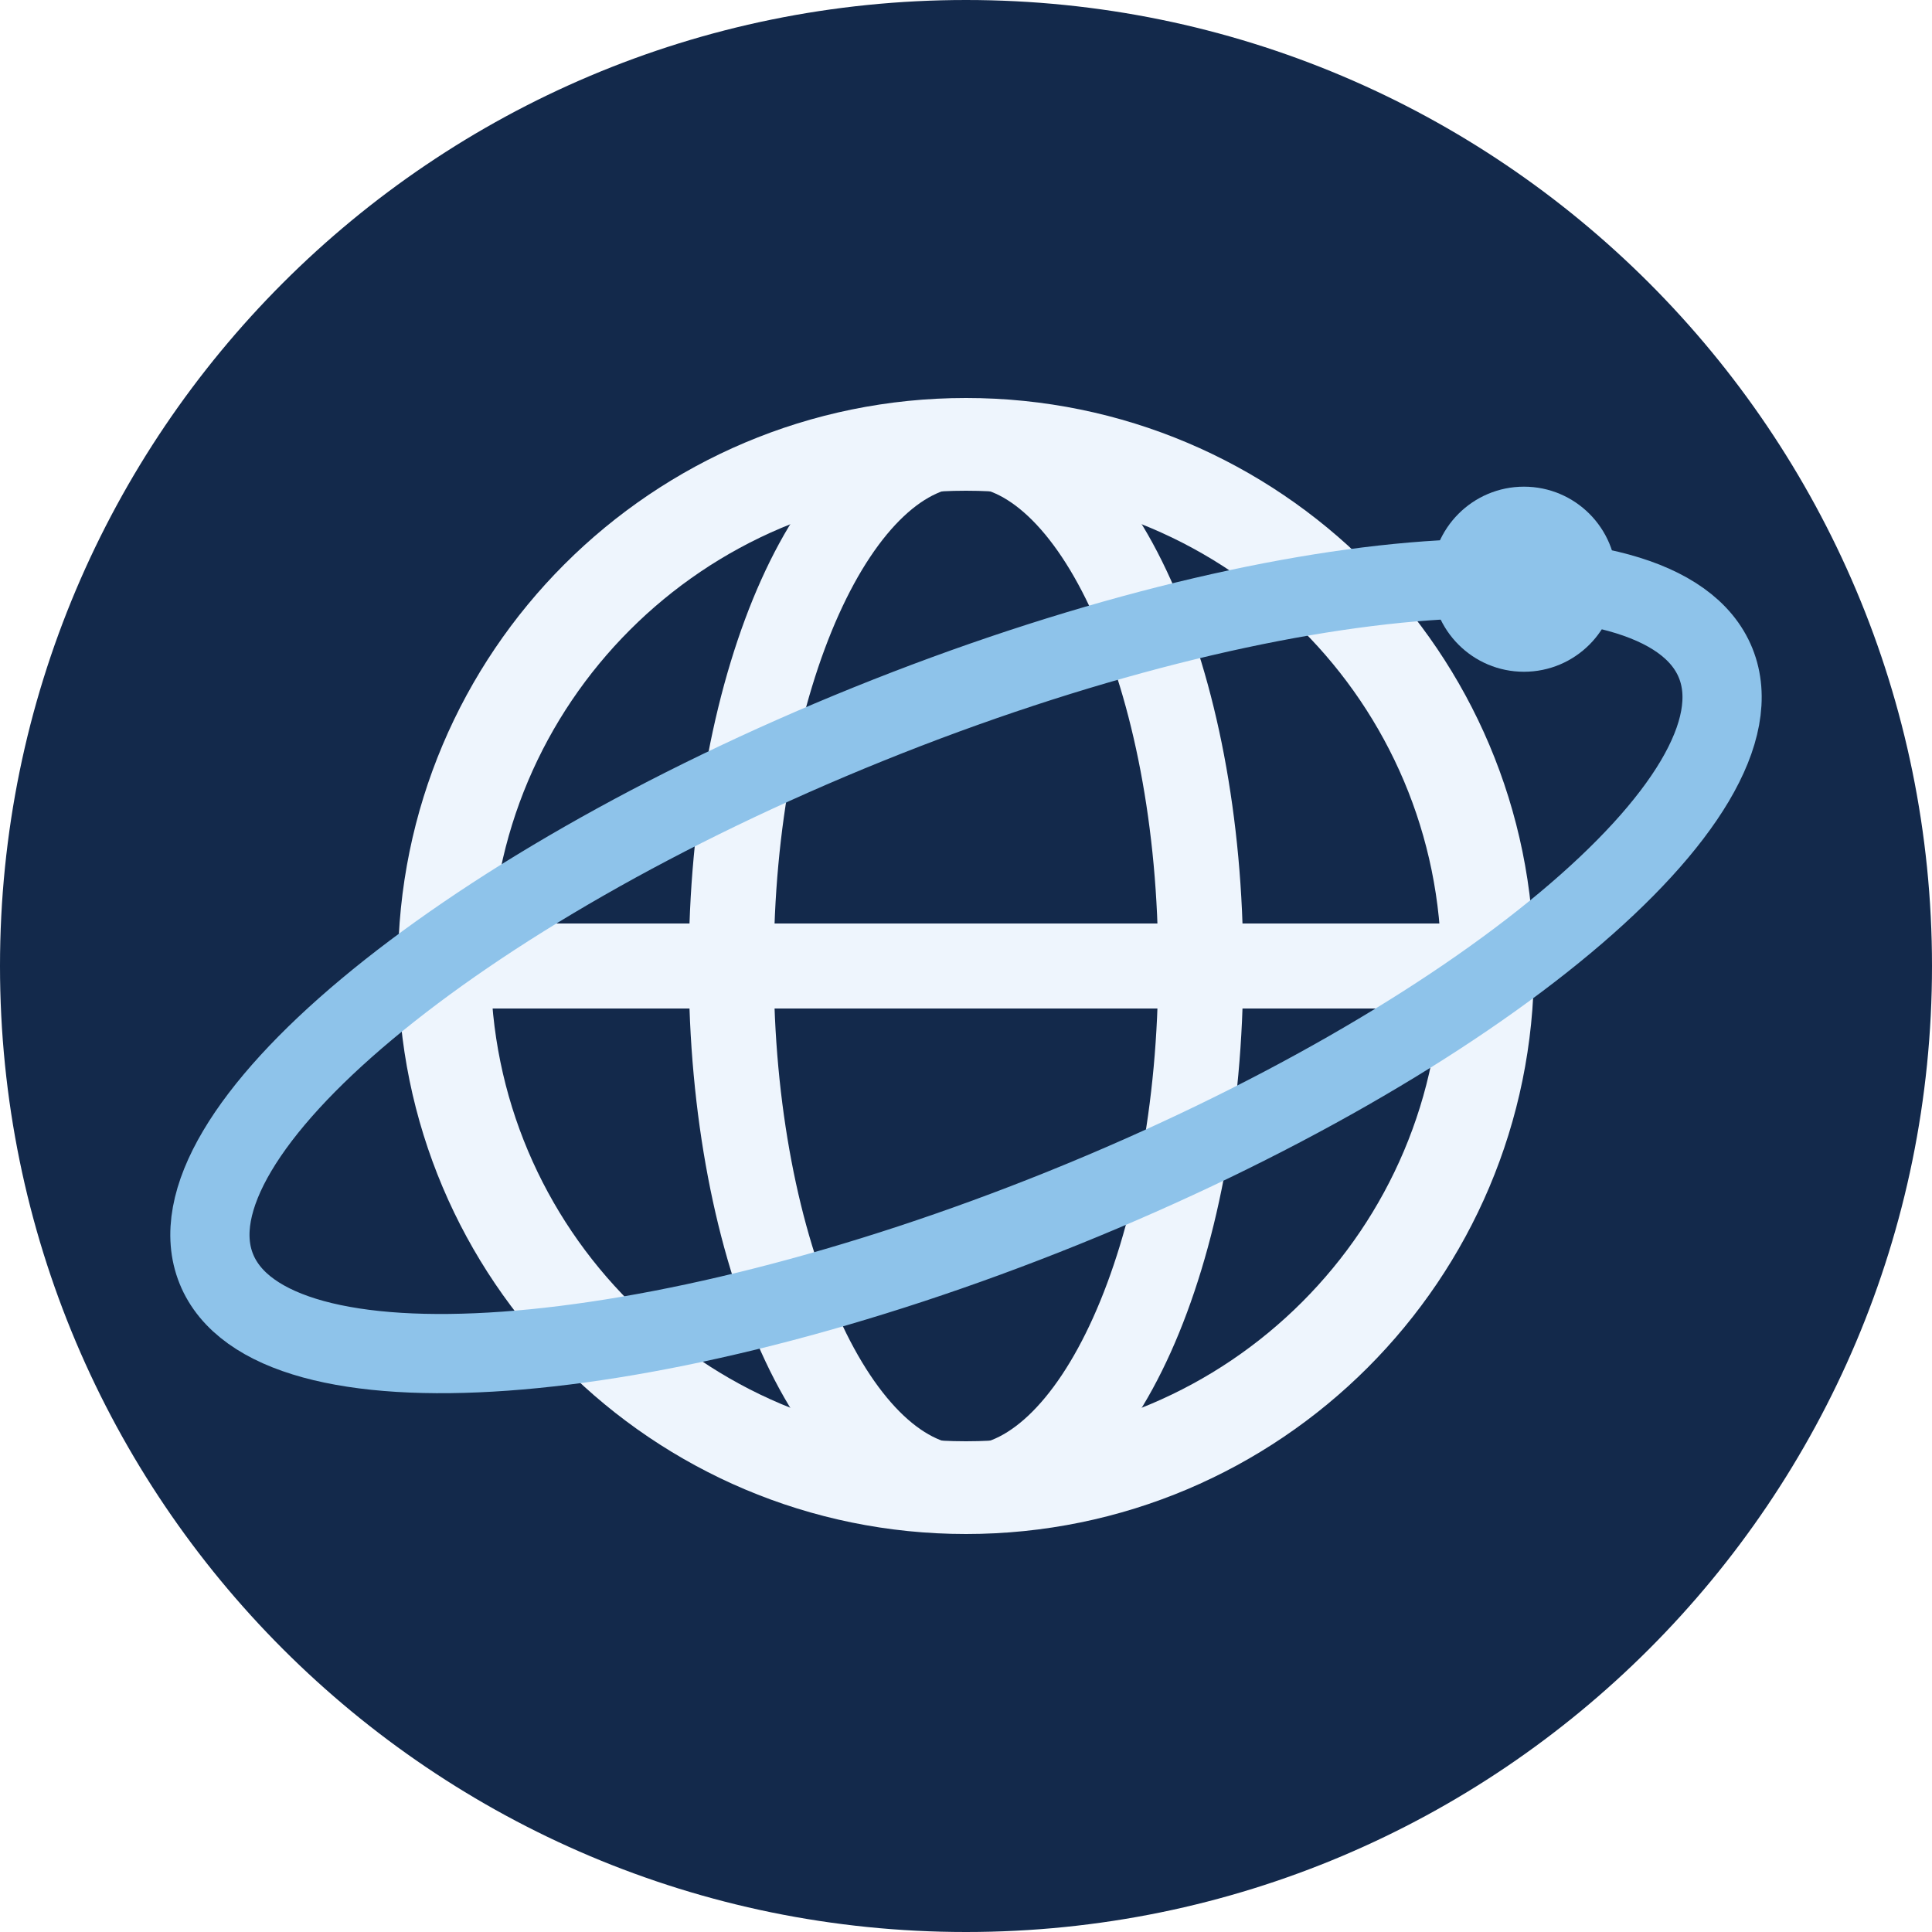
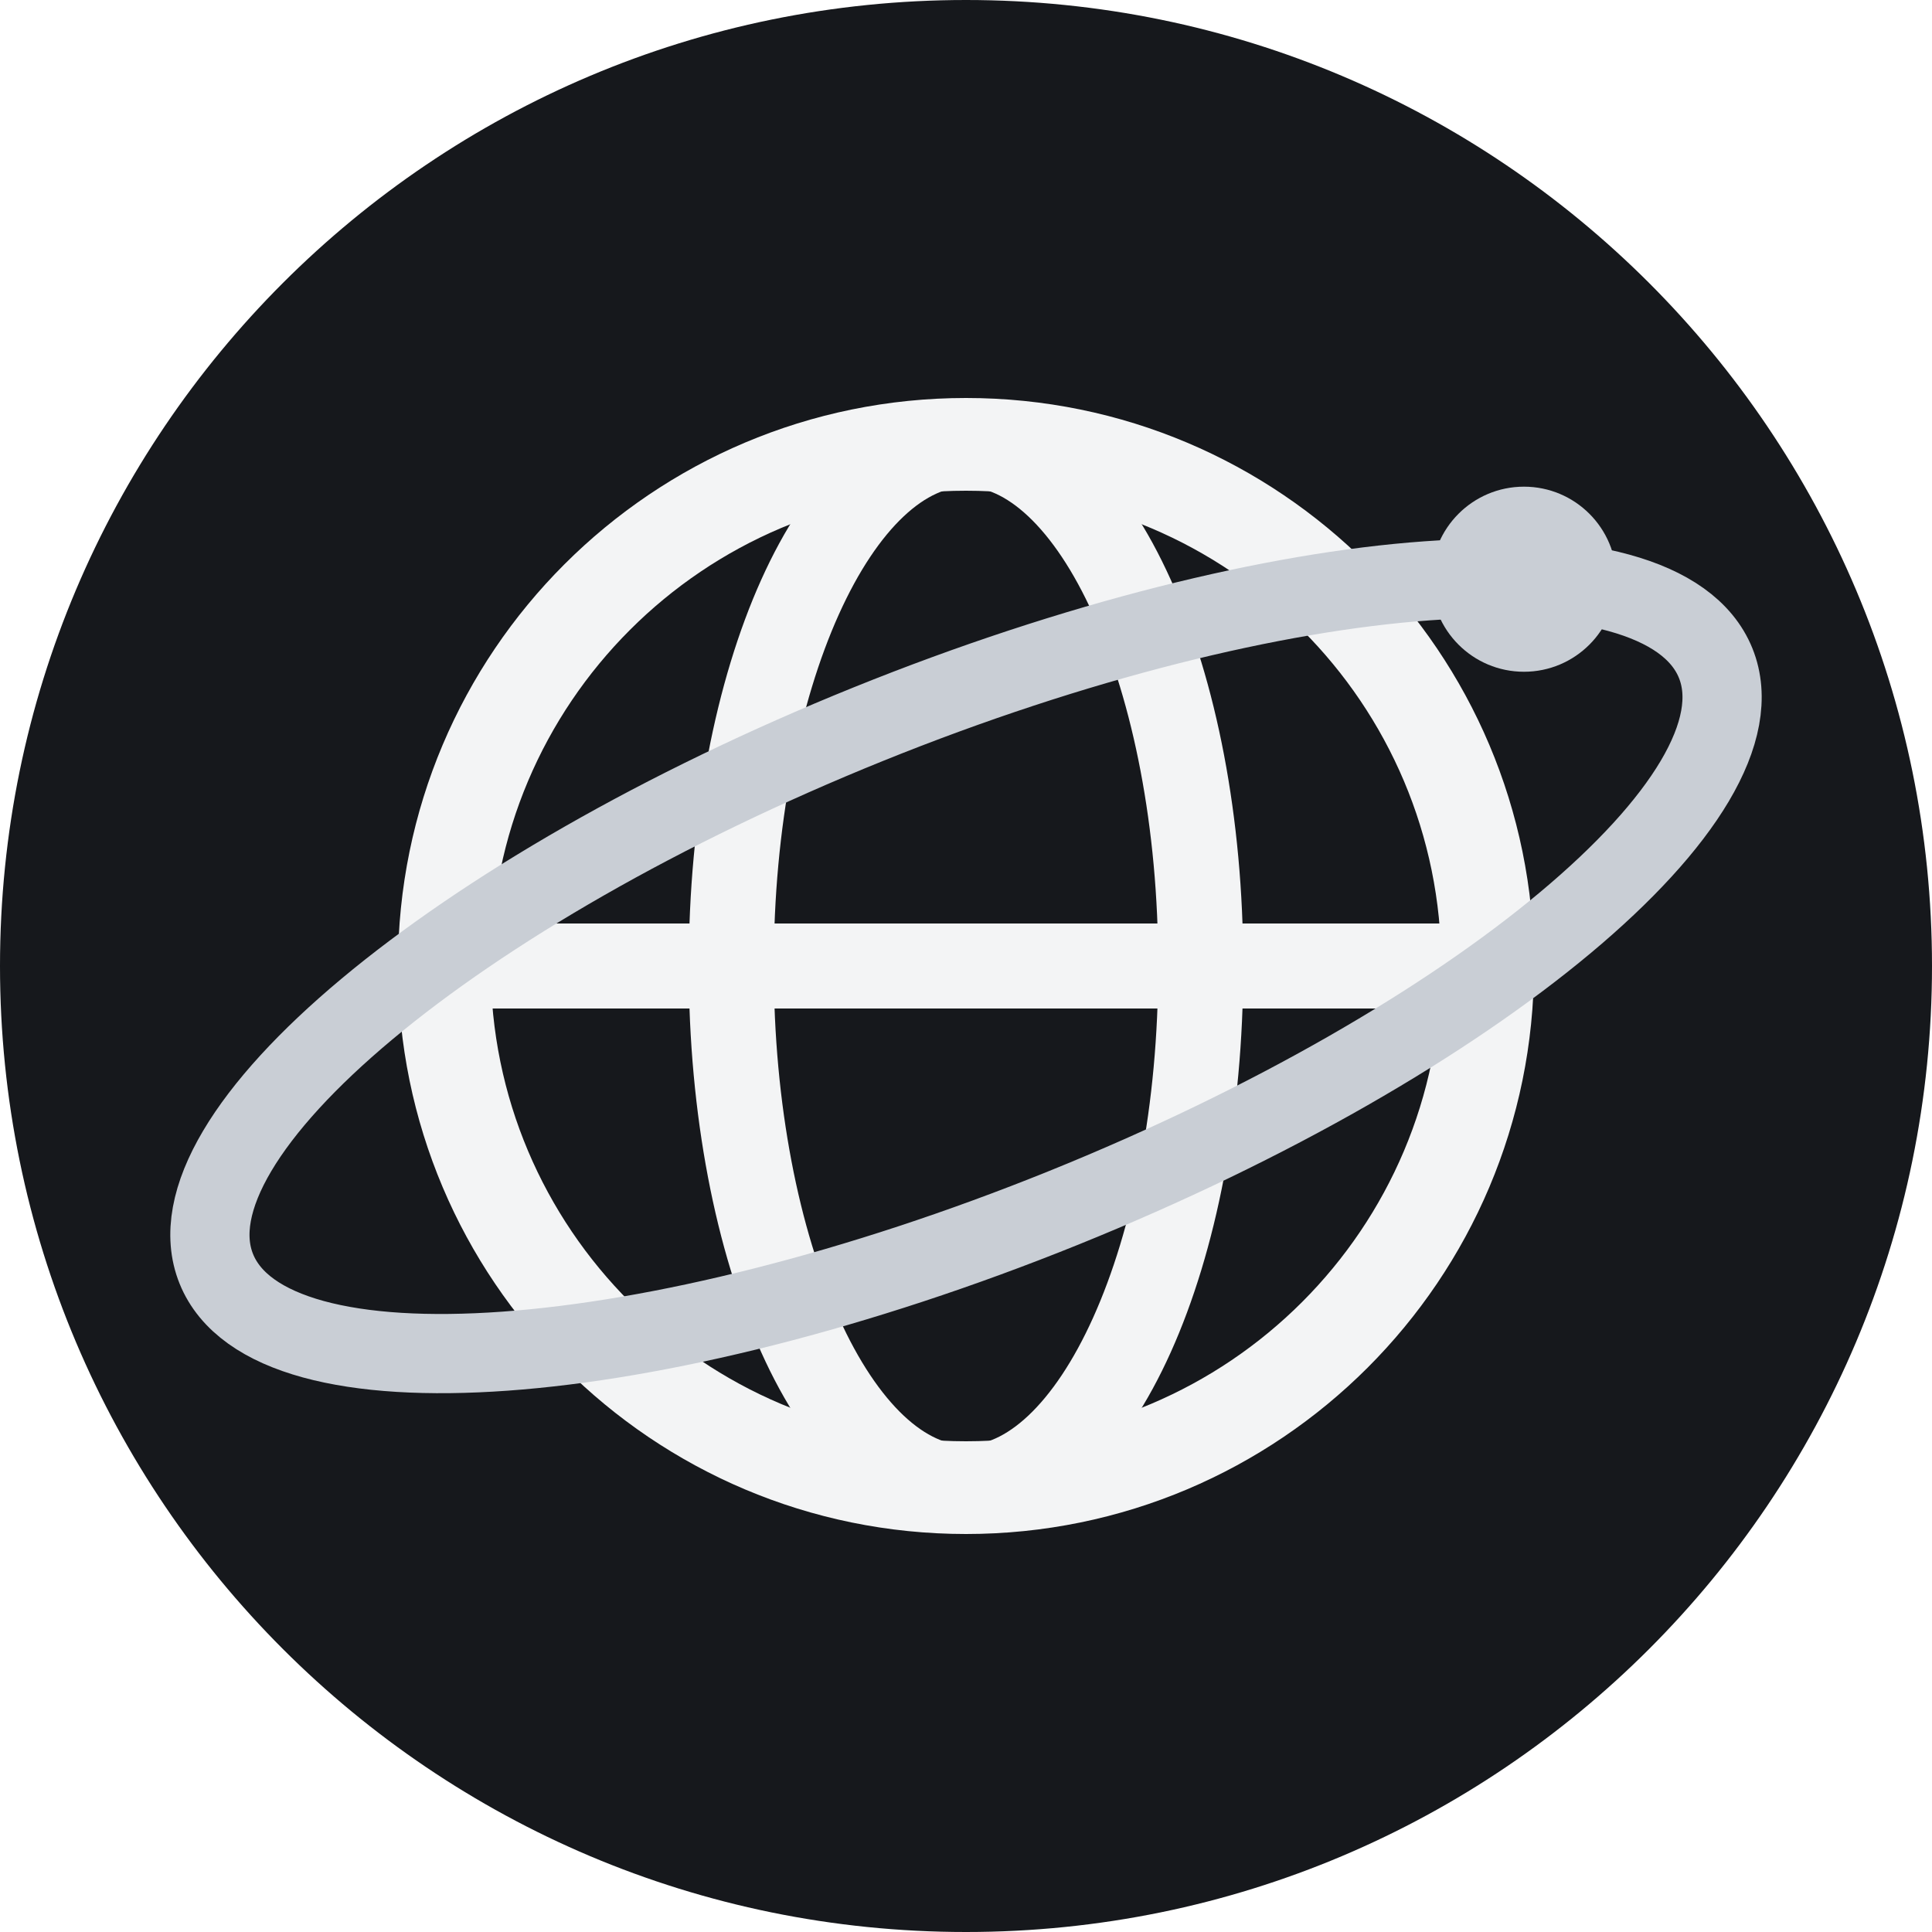
<svg xmlns="http://www.w3.org/2000/svg" viewBox="0 0 100 100" width="100" height="100" role="img" aria-label="Digital Mondo">
  <defs>
    <linearGradient id="go" gradientUnits="userSpaceOnUse" x1="0" y1="0" x2="100" y2="100">
      <stop offset="0" stop-color="#f7f8fa" />
      <stop offset=".36" stop-color="#b6bcc5" />
      <stop offset=".5" stop-color="#eff1f4" />
      <stop offset=".68" stop-color="#979ea8" />
      <stop offset="1" stop-color="#dfe2e7" />
    </linearGradient>
  </defs>
  <g transform="translate(0.00 0.00) scale(1)">
-     <circle cx="50" cy="50" r="50" fill="#13294b" />
-     <circle cx="50" cy="50" r="27" fill="none" stroke="#eef5fd" stroke-width="4.80" />
-     <ellipse cx="50" cy="50" rx="12.15" ry="27" fill="none" stroke="#eef5fd" stroke-width="4.40" />
-     <path d="M23.00 50 H77.00" stroke="#eef5fd" stroke-width="4.40" />
-     <ellipse cx="50" cy="50" rx="41.85" ry="13.50" transform="rotate(-22 50 50)" fill="none" stroke="#8ec3ea" stroke-width="4.10" />
-     <circle cx="78.88" cy="29.98" r="4.79" fill="#8ec3ea" />
+     <circle cx="50" cy="50" r="50" fill="#16181c" />
+     <circle cx="50" cy="50" r="27" fill="none" stroke="#f3f4f5" stroke-width="4.80" />
+     <ellipse cx="50" cy="50" rx="12.15" ry="27" fill="none" stroke="#f3f4f5" stroke-width="4.40" />
+     <path d="M23.00 50 H77.00" stroke="#f3f4f5" stroke-width="4.40" />
+     <ellipse cx="50" cy="50" rx="41.85" ry="13.50" transform="rotate(-22 50 50)" fill="none" stroke="#c9ced5" stroke-width="4.10" />
+     <circle cx="78.88" cy="29.98" r="4.79" fill="#c9ced5" />
  </g>
</svg>
